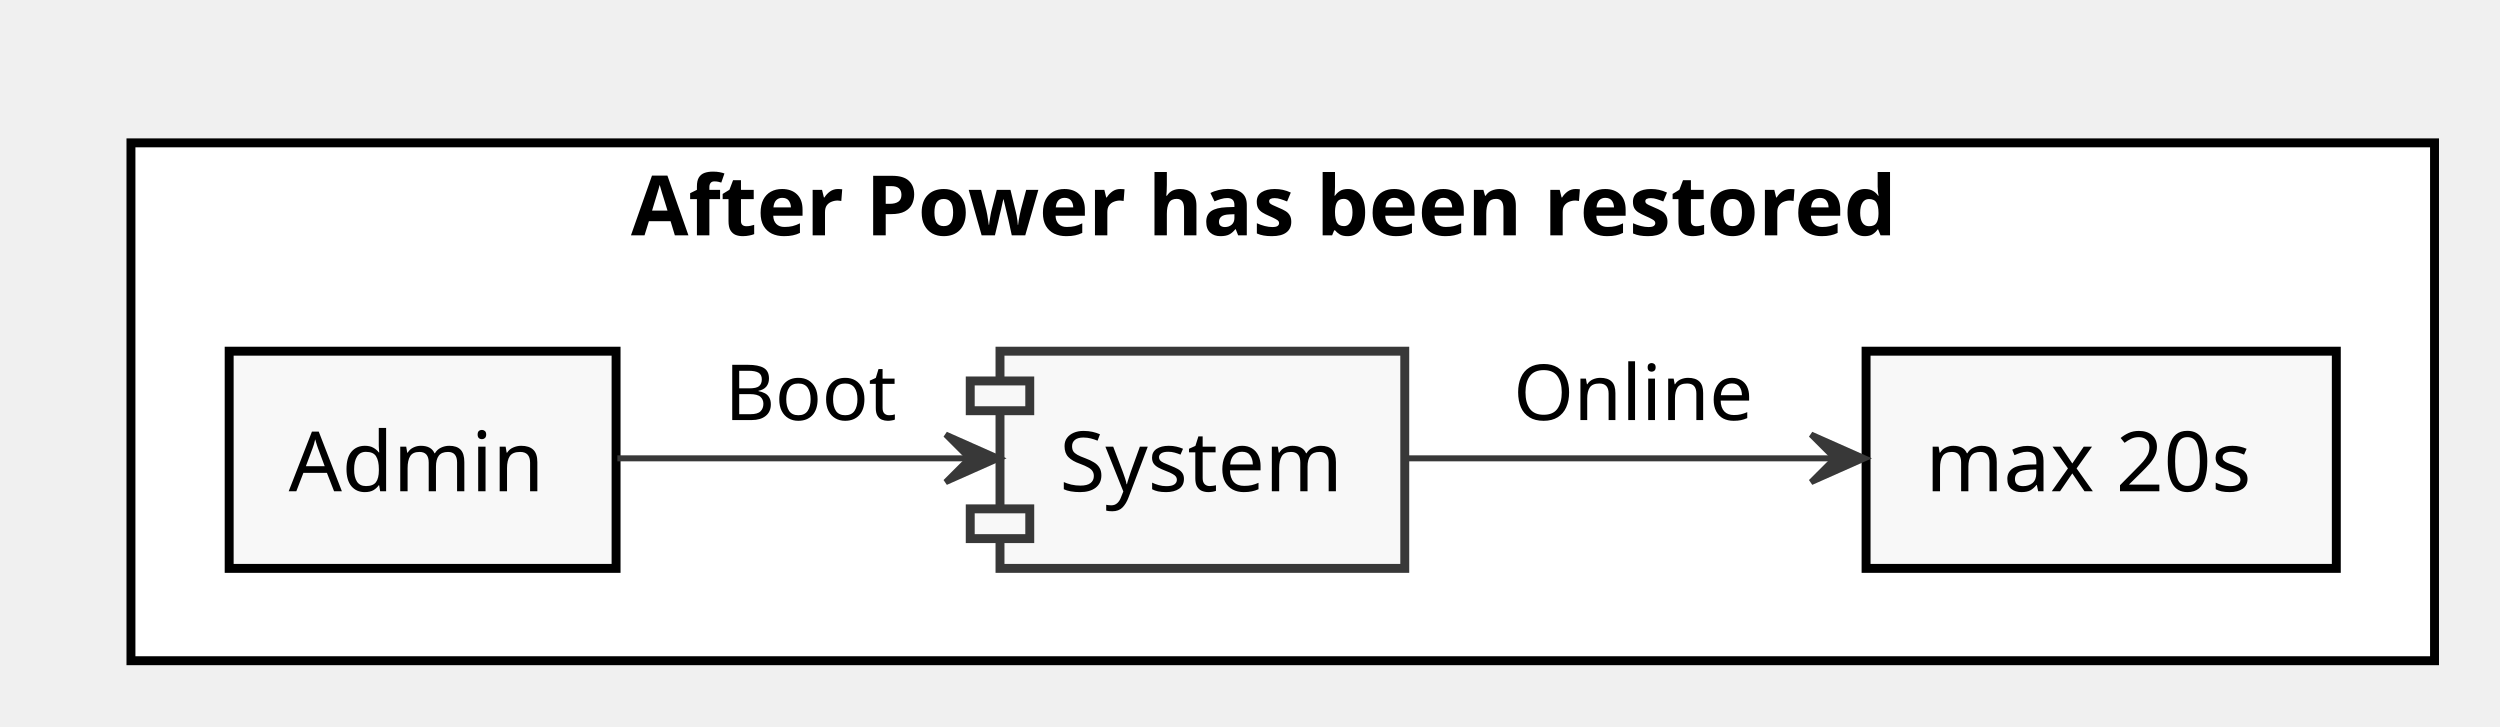
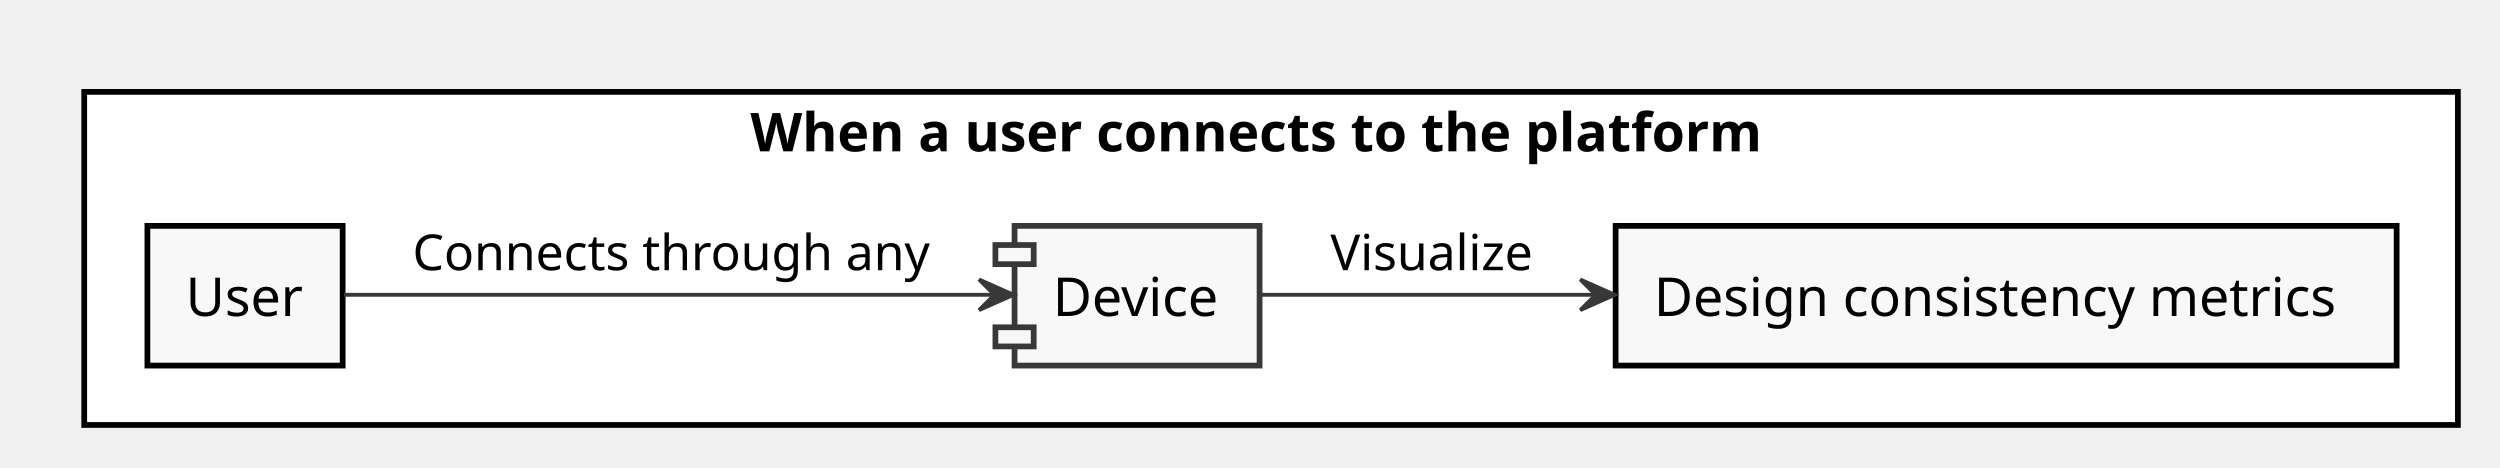
- <svg xmlns="http://www.w3.org/2000/svg" contentScriptType="application/ecmascript" contentStyleType="text/css" height="122px" preserveAspectRatio="none" style="width:420px;height:122px;" version="1.1" viewBox="0 0 420 122" width="420px" zoomAndPan="magnify">
+ <svg xmlns="http://www.w3.org/2000/svg" contentScriptType="application/ecmascript" contentStyleType="text/css" height="122px" preserveAspectRatio="none" style="width:653px;height:122px;" version="1.1" viewBox="0 0 653 122" width="653px" zoomAndPan="magnify">
  <defs />
  <g>
-     <rect fill="#FFFFFF" height="87" style="stroke: #000000; stroke-width: 1.5;" width="387" x="22" y="24" />
-     <text fill="#000000" font-family="sans-serif" font-size="14" font-weight="bold" lengthAdjust="spacingAndGlyphs" textLength="219" x="106" y="39.535">After Power has been restored</text>
-     <rect fill="#F8F8F8" height="36.488" style="stroke: #000000; stroke-width: 1.5;" width="65" x="38.5" y="59" />
-     <text fill="#000000" font-family="sans-serif" font-size="14" lengthAdjust="spacingAndGlyphs" textLength="45" x="48.5" y="82.535">Admin</text>
-     <rect fill="#F8F8F8" height="36.488" style="stroke: #000000; stroke-width: 1.5;" width="79" x="313.5" y="59" />
-     <text fill="#000000" font-family="sans-serif" font-size="14" lengthAdjust="spacingAndGlyphs" textLength="59" x="323.5" y="82.535">max 20s</text>
-     <rect fill="#F8F8F8" height="36.488" style="stroke: #383838; stroke-width: 1.5;" width="68" x="168" y="59" />
-     <rect fill="#F8F8F8" height="5" style="stroke: #383838; stroke-width: 1.5;" width="10" x="163" y="64" />
-     <rect fill="#F8F8F8" height="5" style="stroke: #383838; stroke-width: 1.5;" width="10" x="163" y="85.488" />
-     <text fill="#000000" font-family="sans-serif" font-size="14" lengthAdjust="spacingAndGlyphs" textLength="48" x="178" y="82.535">System</text>
-     <path d="M103.72,77 C121.59,77 143.85,77 162.66,77 " fill="none" id="Source-&gt;System" style="stroke: #383838; stroke-width: 1.0;" />
-     <polygon fill="#383838" points="167.87,77,158.87,73,162.87,77,158.87,81,167.87,77" style="stroke: #383838; stroke-width: 1.0;" />
-     <text fill="#000000" font-family="sans-serif" font-size="13" lengthAdjust="spacingAndGlyphs" textLength="28" x="121.75" y="70.568">Boot</text>
-     <path d="M236.26,77 C257.54,77 285.12,77 308.13,77 " fill="none" id="System-&gt;Measure" style="stroke: #383838; stroke-width: 1.0;" />
-     <polygon fill="#383838" points="313.26,77,304.26,73,308.26,77,304.26,81,313.26,77" style="stroke: #383838; stroke-width: 1.0;" />
-     <text fill="#000000" font-family="sans-serif" font-size="13" lengthAdjust="spacingAndGlyphs" textLength="41" x="254.25" y="70.568">Online</text>
+     <rect fill="#FFFFFF" height="87" style="stroke: #000000; stroke-width: 1.5;" width="620" x="22" y="24" />
+     <text fill="#000000" font-family="sans-serif" font-size="14" font-weight="bold" lengthAdjust="spacingAndGlyphs" textLength="272" x="196" y="39.535">When a user connects to the platform</text>
+     <rect fill="#F8F8F8" height="36.488" style="stroke: #000000; stroke-width: 1.5;" width="51" x="38.5" y="59" />
+     <text fill="#000000" font-family="sans-serif" font-size="14" lengthAdjust="spacingAndGlyphs" textLength="31" x="48.5" y="82.535">User</text>
+     <rect fill="#F8F8F8" height="36.488" style="stroke: #000000; stroke-width: 1.5;" width="204" x="422" y="59" />
+     <text fill="#000000" font-family="sans-serif" font-size="14" lengthAdjust="spacingAndGlyphs" textLength="184" x="432" y="82.535">Design consistency metrics</text>
+     <rect fill="#F8F8F8" height="36.488" style="stroke: #383838; stroke-width: 1.5;" width="64" x="265" y="59" />
+     <rect fill="#F8F8F8" height="5" style="stroke: #383838; stroke-width: 1.5;" width="10" x="260" y="64" />
+     <rect fill="#F8F8F8" height="5" style="stroke: #383838; stroke-width: 1.5;" width="10" x="260" y="85.488" />
+     <text fill="#000000" font-family="sans-serif" font-size="14" lengthAdjust="spacingAndGlyphs" textLength="44" x="275" y="82.535">Device</text>
+     <path d="M89.83,77 C131.09,77 212.09,77 259.67,77 " fill="none" id="Source-&gt;Device" style="stroke: #383838; stroke-width: 1.0;" />
+     <polygon fill="#383838" points="264.73,77,255.73,73,259.73,77,255.73,81,264.73,77" style="stroke: #383838; stroke-width: 1.0;" />
+     <text fill="#000000" font-family="sans-serif" font-size="13" lengthAdjust="spacingAndGlyphs" textLength="139" x="107.75" y="70.568">Connects through any</text>
+     <path d="M329.04,77 C352.13,77 384.71,77 416.65,77 " fill="none" id="Device-&gt;Measure" style="stroke: #383838; stroke-width: 1.0;" />
+     <polygon fill="#383838" points="421.77,77,412.77,73,416.77,77,412.77,81,421.77,77" style="stroke: #383838; stroke-width: 1.0;" />
+     <text fill="#000000" font-family="sans-serif" font-size="13" lengthAdjust="spacingAndGlyphs" textLength="56" x="347.5" y="70.568">Visualize</text>
  </g>
</svg>
